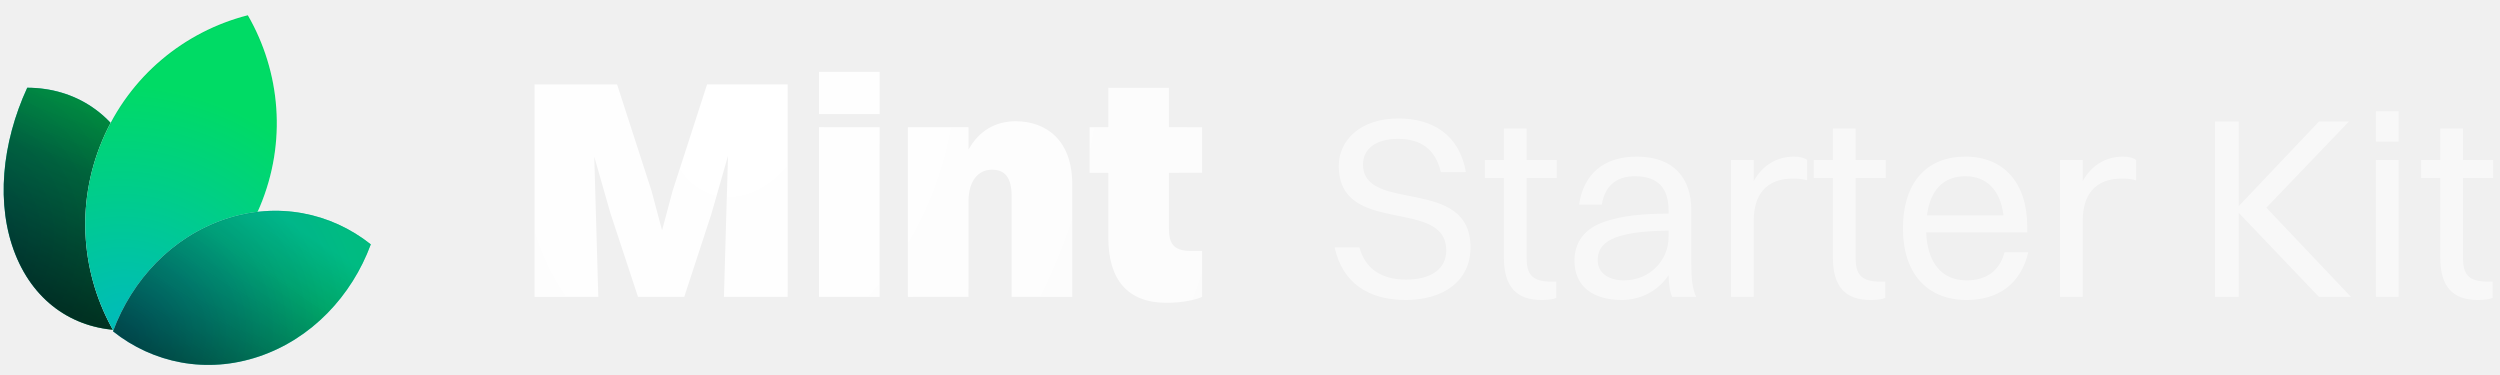
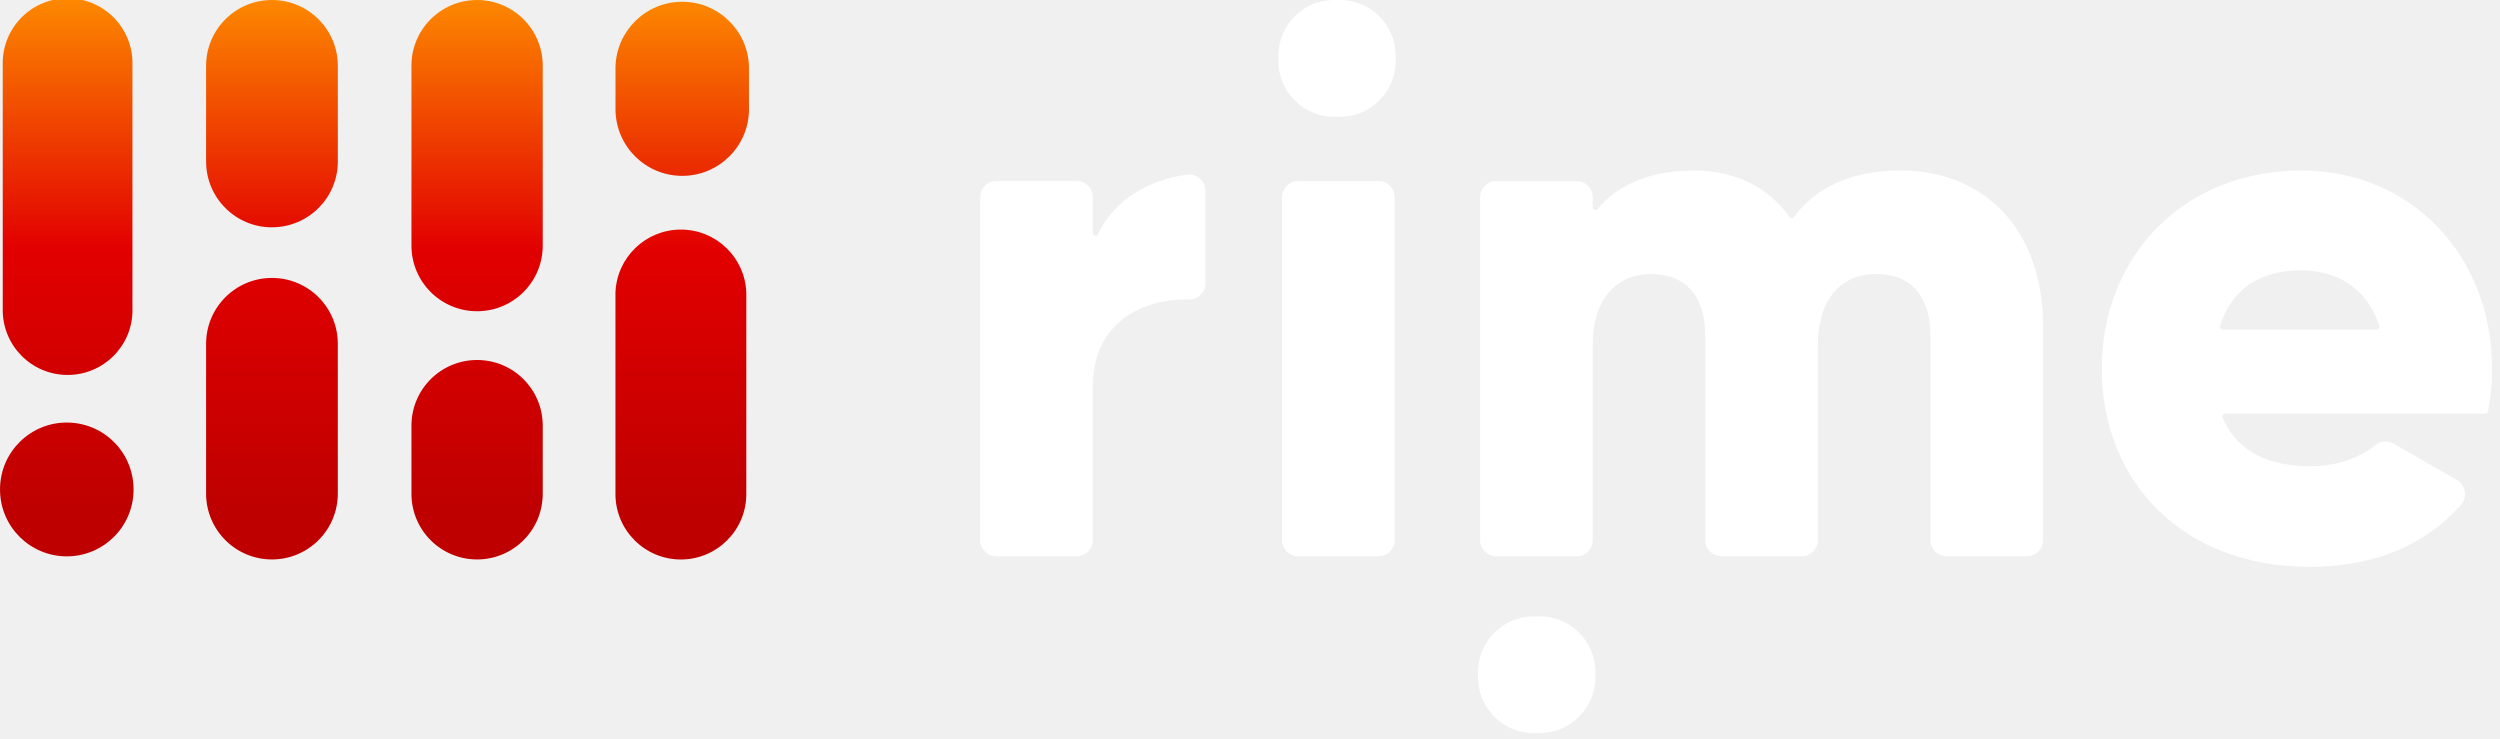
- <svg xmlns="http://www.w3.org/2000/svg" width="160" height="24" viewBox="0 0 160 24" fill="none">
-   <path d="M7.953 21.139C4.896 21.13 2.255 19.458 0.987 16.29C-0.28 13.121 0.109 9.163 1.744 5.615C4.801 5.624 7.442 7.296 8.71 10.465C9.977 13.633 9.588 17.591 7.953 21.139Z" fill="white" />
-   <path d="M7.953 21.139C4.896 21.13 2.255 19.458 0.987 16.29C-0.28 13.121 0.109 9.163 1.744 5.615C4.801 5.624 7.442 7.296 8.71 10.465C9.977 13.633 9.588 17.591 7.953 21.139Z" fill="url(#paint0_radial_115_109)" />
-   <path d="M7.953 21.139C4.896 21.13 2.255 19.458 0.987 16.29C-0.28 13.121 0.109 9.163 1.744 5.615C4.801 5.624 7.442 7.296 8.71 10.465C9.977 13.633 9.588 17.591 7.953 21.139Z" fill="black" fill-opacity="0.5" style="mix-blend-mode:hard-light" />
-   <path d="M7.953 21.139C4.896 21.13 2.255 19.458 0.987 16.29C-0.28 13.121 0.109 9.163 1.744 5.615C4.801 5.624 7.442 7.296 8.71 10.465C9.977 13.633 9.588 17.591 7.953 21.139Z" fill="url(#paint1_linear_115_109)" fill-opacity="0.5" style="mix-blend-mode:hard-light" />
-   <path d="M7.935 21.111C4.897 21.096 2.274 19.431 1.013 16.279C-0.248 13.124 0.136 9.182 1.762 5.643C4.8 5.659 7.423 7.324 8.684 10.476C9.945 13.63 9.561 17.572 7.935 21.111Z" stroke="url(#paint2_linear_115_109)" stroke-opacity="0.05" stroke-width="0.056" />
-   <path d="M7.31 21.257C11.354 20.221 14.884 17.375 16.628 13.236C18.373 9.097 17.945 4.587 15.86 0.976C11.816 2.012 8.287 4.858 6.542 8.998C4.797 13.137 5.225 17.646 7.31 21.257Z" fill="white" />
-   <path d="M7.31 21.257C11.354 20.221 14.884 17.375 16.628 13.236C18.373 9.097 17.945 4.587 15.86 0.976C11.816 2.012 8.287 4.858 6.542 8.998C4.797 13.137 5.225 17.646 7.31 21.257Z" fill="url(#paint3_radial_115_109)" />
-   <path d="M16.602 13.225C14.864 17.349 11.351 20.187 7.324 21.225C5.253 17.624 4.829 13.132 6.568 9.009C8.306 4.885 11.819 2.047 15.846 1.009C17.918 4.61 18.341 9.101 16.602 13.225Z" stroke="url(#paint4_linear_115_109)" stroke-opacity="0.05" stroke-width="0.056" />
-   <path d="M7.234 21.207C9.789 23.237 13.21 23.951 16.577 22.814C19.944 21.677 22.506 18.945 23.73 15.638C21.175 13.608 17.754 12.894 14.387 14.031C11.02 15.168 8.458 17.901 7.234 21.207Z" fill="white" />
-   <path d="M7.234 21.207C9.789 23.237 13.21 23.951 16.577 22.814C19.944 21.677 22.506 18.945 23.73 15.638C21.175 13.608 17.754 12.894 14.387 14.031C11.02 15.168 8.458 17.901 7.234 21.207Z" fill="url(#paint5_radial_115_109)" />
-   <path d="M7.234 21.207C9.789 23.237 13.21 23.951 16.577 22.814C19.944 21.677 22.506 18.945 23.73 15.638C21.175 13.608 17.754 12.894 14.387 14.031C11.02 15.168 8.458 17.901 7.234 21.207Z" fill="black" fill-opacity="0.2" style="mix-blend-mode:hard-light" />
-   <path d="M7.234 21.207C9.789 23.237 13.21 23.951 16.577 22.814C19.944 21.677 22.506 18.945 23.73 15.638C21.175 13.608 17.754 12.894 14.387 14.031C11.02 15.168 8.458 17.901 7.234 21.207Z" fill="url(#paint6_linear_115_109)" fill-opacity="0.5" style="mix-blend-mode:hard-light" />
-   <path d="M16.568 22.787C13.218 23.918 9.814 23.212 7.267 21.198C8.492 17.907 11.044 15.189 14.396 14.058C17.747 12.927 21.15 13.633 23.697 15.648C22.472 18.938 19.92 21.656 16.568 22.787Z" stroke="url(#paint7_linear_115_109)" stroke-opacity="0.05" stroke-width="0.056" />
-   <path d="M34.212 19V5.4H39.492L41.692 12.2L42.372 14.74L43.052 12.2L45.252 5.4H50.412V19H46.332L46.592 9.98L45.532 13.68L43.792 19H40.832L39.052 13.6L38.032 10.02L38.292 19H34.212ZM52.416 7.3V4.6H56.295V7.3H52.416ZM52.416 19V8.14H56.295V19H52.416ZM58.104 19V8.14H61.984V9.58C62.664 8.34 63.744 7.76 65.004 7.76C66.964 7.76 68.624 8.98 68.624 11.78V19H64.744V12.56C64.744 11.34 64.304 10.86 63.484 10.86C62.604 10.86 61.984 11.58 61.984 12.88V19H58.104ZM70.933 15.22V11.06H69.733V8.14H70.933V5.62H74.813V8.14H76.933V11.06H74.813V14.6C74.813 15.5 75.033 16.06 76.213 16.06H76.933V19C76.493 19.2 75.673 19.38 74.653 19.38C72.153 19.38 70.933 17.88 70.933 15.22Z" fill="url(#paint8_radial_115_109)" />
-   <path d="M87.232 10.519C87.232 13.687 94.112 11.229 94.112 15.832C94.112 17.994 92.364 19.198 89.971 19.198C87.562 19.198 85.912 18.093 85.417 15.832H87.001C87.364 17.169 88.371 17.895 89.987 17.895C91.671 17.895 92.561 17.152 92.561 16.03C92.561 12.598 85.681 15.155 85.681 10.618C85.681 9.001 87.034 7.582 89.509 7.582C91.671 7.582 93.403 8.621 93.816 11.014H92.215C91.868 9.529 90.912 8.886 89.476 8.886C88.057 8.886 87.232 9.529 87.232 10.519ZM96.25 16.476V11.393H95.029V10.239H96.25V8.226H97.702V10.239H99.632V11.393H97.702V16.476C97.702 17.532 98.015 18.026 99.302 18.026H99.599V19.066C99.434 19.148 99.071 19.198 98.659 19.198C97.025 19.198 96.25 18.323 96.25 16.476ZM102.516 13.093H101.064C101.345 11.162 102.615 10.024 104.76 10.024C107.103 10.024 108.242 11.393 108.242 13.44V16.888C108.242 17.895 108.324 18.521 108.555 19H107.021C106.856 18.654 106.806 18.142 106.79 17.614C106.047 18.72 104.859 19.198 103.803 19.198C101.988 19.198 100.767 18.357 100.767 16.69C100.767 15.486 101.427 14.611 102.714 14.182C103.902 13.786 105.107 13.687 106.79 13.671V13.473C106.79 12.053 106.13 11.278 104.628 11.278C103.374 11.278 102.698 11.971 102.516 13.093ZM102.252 16.657C102.252 17.465 102.929 17.944 103.952 17.944C105.569 17.944 106.79 16.674 106.79 15.172V14.759C103.061 14.793 102.252 15.585 102.252 16.657ZM110.787 19V10.239H112.239V11.591C112.833 10.519 113.774 10.024 114.83 10.024C115.176 10.024 115.49 10.107 115.655 10.239V11.542C115.407 11.46 115.094 11.427 114.747 11.427C112.998 11.427 112.239 12.515 112.239 14.1V19H110.787ZM117.305 16.476V11.393H116.084V10.239H117.305V8.226H118.757V10.239H120.688V11.393H118.757V16.476C118.757 17.532 119.071 18.026 120.358 18.026H120.655V19.066C120.49 19.148 120.127 19.198 119.714 19.198C118.081 19.198 117.305 18.323 117.305 16.476ZM129.809 16.145C129.33 18.192 127.862 19.198 125.865 19.198C123.324 19.198 121.79 17.482 121.79 14.627C121.79 11.658 123.324 10.024 125.783 10.024C128.258 10.024 129.743 11.723 129.743 14.512V14.875H123.275C123.357 16.838 124.281 17.944 125.865 17.944C127.103 17.944 127.977 17.35 128.291 16.145H129.809ZM125.783 11.278C124.38 11.278 123.539 12.152 123.324 13.786H128.225C128.027 12.169 127.152 11.278 125.783 11.278ZM131.843 19V10.239H133.295V11.591C133.889 10.519 134.829 10.024 135.885 10.024C136.232 10.024 136.545 10.107 136.71 10.239V11.542C136.463 11.46 136.149 11.427 135.803 11.427C134.054 11.427 133.295 12.515 133.295 14.1V19H131.843ZM141.763 19V7.78H143.281V13.192L148.413 7.78H150.327L145.047 13.291L150.459 19H148.413L143.281 13.621V19H141.763ZM152.06 9.067V7.12H153.512V9.067H152.06ZM152.06 19V10.239H153.512V19H152.06ZM156.178 16.476V11.393H154.957V10.239H156.178V8.226H157.63V10.239H159.56V11.393H157.63V16.476C157.63 17.532 157.943 18.026 159.23 18.026H159.527V19.066C159.362 19.148 158.999 19.198 158.587 19.198C156.953 19.198 156.178 18.323 156.178 16.476Z" fill="white" fill-opacity="0.55" />
+ <svg xmlns="http://www.w3.org/2000/svg" width="105" height="31" viewBox="0 0 105 31" fill="none">
+   <g clip-path="url(#a)">
+     <path d="M64.664 25.886h-.244a2.343 2.343 0 0 0-2.343 2.343v.218a2.343 2.343 0 0 0 2.343 2.343h.244a2.343 2.343 0 0 0 2.343-2.343v-.218a2.343 2.343 0 0 0-2.343-2.343ZM50.626 8.009v3.894a.68.68 0 0 1-.702.676c-1.855-.039-4.025.896-4.025 3.657v6.446a.679.679 0 0 1-.68.68h-3.37a.679.679 0 0 1-.68-.68V8.278c0-.375.304-.679.68-.679h3.37c.376 0 .68.304.68.679v1.505c0 .124.165.159.218.048.698-1.477 2.198-2.296 3.747-2.497a.68.68 0 0 1 .764.675h-.002ZM54.524 7.601h3.372c.375 0 .678.304.678.68v14.404a.679.679 0 0 1-.678.678h-3.372a.679.679 0 0 1-.679-.678V8.28c0-.375.304-.679.68-.679ZM85.806 13.684v8.998a.679.679 0 0 1-.678.68h-3.372a.679.679 0 0 1-.679-.68v-8.588c0-1.577-.757-2.585-2.269-2.585s-2.458 1.102-2.458 2.964v8.212a.679.679 0 0 1-.679.678H72.3a.679.679 0 0 1-.68-.678v-8.59c0-1.576-.756-2.584-2.268-2.584-1.512 0-2.458 1.103-2.458 2.965v8.21a.679.679 0 0 1-.679.68h-3.372a.679.679 0 0 1-.678-.68V8.284c0-.375.303-.68.678-.68h3.372c.375 0 .679.305.679.68v.425c0 .109.136.157.205.072.766-.935 2.092-1.618 4.02-1.618 1.797 0 3.153.706 4.04 1.947a.114.114 0 0 0 .185.002c.891-1.187 2.316-1.95 4.477-1.95 3.624 0 5.988 2.585 5.988 6.525l-.002-.002ZM97.072 19.58c1.088 0 2.043-.359 2.695-.886a.675.675 0 0 1 .764-.062l2.662 1.53a.68.68 0 0 1 .171 1.04c-1.528 1.72-3.678 2.603-6.357 2.603-5.39 0-8.731-3.624-8.731-8.321 0-4.697 3.404-8.322 8.384-8.322 4.603 0 8.006 3.562 8.006 8.322 0 .628-.057 1.226-.17 1.797a.119.119 0 0 1-.115.094H93.456c-.08 0-.14.083-.108.16.633 1.516 2.044 2.047 3.721 2.047l.003-.002Zm2.745-5.737a.116.116 0 0 0 .11-.15c-.538-1.714-1.916-2.34-3.297-2.34-1.74 0-2.918.828-3.392 2.34a.117.117 0 0 0 .11.15H99.817Z" fill="#fff" />
+     <path d="M11.422 9.548a2.766 2.766 0 0 1-2.766-2.766V2.766a2.766 2.766 0 1 1 5.533 0V6.78a2.766 2.766 0 0 1-2.767 2.766v.002Zm2.766 11.183v-6.292a2.766 2.766 0 1 0-5.532 0v6.292a2.766 2.766 0 1 0 5.532 0Zm8.607-10.416V2.757a2.757 2.757 0 0 0-5.514 0v7.558a2.756 2.756 0 0 0 2.757 2.757 2.756 2.756 0 0 0 2.757-2.757Zm0 10.425v-2.863a2.756 2.756 0 0 0-2.757-2.757 2.756 2.756 0 0 0-2.757 2.757v2.863a2.756 2.756 0 0 0 2.757 2.757 2.756 2.756 0 0 0 2.757-2.757Zm8.662-16.105V2.803a2.804 2.804 0 0 0-5.606 0v1.832a2.804 2.804 0 0 0 5.607 0Zm-.112 16.116v-8.464a2.75 2.75 0 0 0-5.496 0v8.464a2.75 2.75 0 0 0 2.748 2.748 2.75 2.75 0 0 0 2.748-2.748Zm-25.782-7.73V2.725a2.725 2.725 0 1 0-5.448 0v10.298a2.725 2.725 0 1 0 5.45 0l-.002-.002Zm.046 7.595v-.118a2.804 2.804 0 0 0-5.607 0v.118a2.804 2.804 0 0 0 5.607 0Z" fill="url(#b)" />
+     <path d="M56.278 0h-.244a2.343 2.343 0 0 0-2.343 2.343v.218a2.343 2.343 0 0 0 2.343 2.343h.244a2.343 2.343 0 0 0 2.342-2.343v-.218A2.343 2.343 0 0 0 56.278 0Z" fill="#fff" />
+   </g>
  <defs>
-     <radialGradient id="paint0_radial_115_109" cx="0" cy="0" r="1" gradientUnits="userSpaceOnUse" gradientTransform="translate(-3.00503 15.023) rotate(-10.029) scale(17.9572 17.784)">
-       <stop stop-color="#00B0BB" />
-       <stop offset="1" stop-color="#00DB65" />
-     </radialGradient>
-     <linearGradient id="paint1_linear_115_109" x1="7.39" y1="4.813" x2="1.63" y2="18.689" gradientUnits="userSpaceOnUse">
-       <stop stop-color="#18E299" />
-       <stop offset="1" />
+     <linearGradient id="b" x1="15.73" y1="-.854" x2="15.73" y2="21.352" gradientUnits="userSpaceOnUse">
+       <stop stop-color="#FF9300" />
+       <stop offset=".51" stop-color="#E20000" />
+       <stop offset="1" stop-color="#BF0000" />
    </linearGradient>
-     <linearGradient id="paint2_linear_115_109" x1="7.948" y1="8.016" x2="1.761" y2="18.746" gradientUnits="userSpaceOnUse">
-       <stop />
-       <stop offset="1" stop-opacity="0" />
-     </linearGradient>
-     <radialGradient id="paint3_radial_115_109" cx="0" cy="0" r="1" gradientUnits="userSpaceOnUse" gradientTransform="translate(8.11404 20.8822) rotate(-75.7542) scale(21.6246 23.7772)">
-       <stop stop-color="#00BBBB" />
-       <stop offset="0.713" stop-color="#00DB65" />
-     </radialGradient>
-     <linearGradient id="paint4_linear_115_109" x1="7.602" y1="5.871" x2="15.556" y2="16.372" gradientUnits="userSpaceOnUse">
-       <stop />
-       <stop offset="1" stop-opacity="0" />
-     </linearGradient>
-     <radialGradient id="paint5_radial_115_109" cx="0" cy="0" r="1" gradientUnits="userSpaceOnUse" gradientTransform="translate(7.84537 21.5181) rotate(-20.3525) scale(18.5603 17.32)">
-       <stop stop-color="#00B0BB" />
-       <stop offset="1" stop-color="#00DB65" />
-     </radialGradient>
-     <linearGradient id="paint6_linear_115_109" x1="16.808" y1="13.007" x2="10.041" y2="22.994" gradientUnits="userSpaceOnUse">
-       <stop stop-color="#00B1BC" />
-       <stop offset="1" />
-     </linearGradient>
-     <linearGradient id="paint7_linear_115_109" x1="16.808" y1="13.007" x2="14.169" y2="23.841" gradientUnits="userSpaceOnUse">
-       <stop />
-       <stop offset="1" stop-opacity="0" />
-     </linearGradient>
-     <radialGradient id="paint8_radial_115_109" cx="0" cy="0" r="1" gradientUnits="userSpaceOnUse" gradientTransform="translate(47.2781 7) rotate(19.0047) scale(67.5582 85.7506)">
-       <stop stop-color="white" />
-       <stop offset="1" stop-color="white" stop-opacity="0.5" />
-     </radialGradient>
+     <clipPath id="a">
+       <path fill="#fff" d="M0 0h104.668v30.79H0z" />
+     </clipPath>
  </defs>
</svg>
